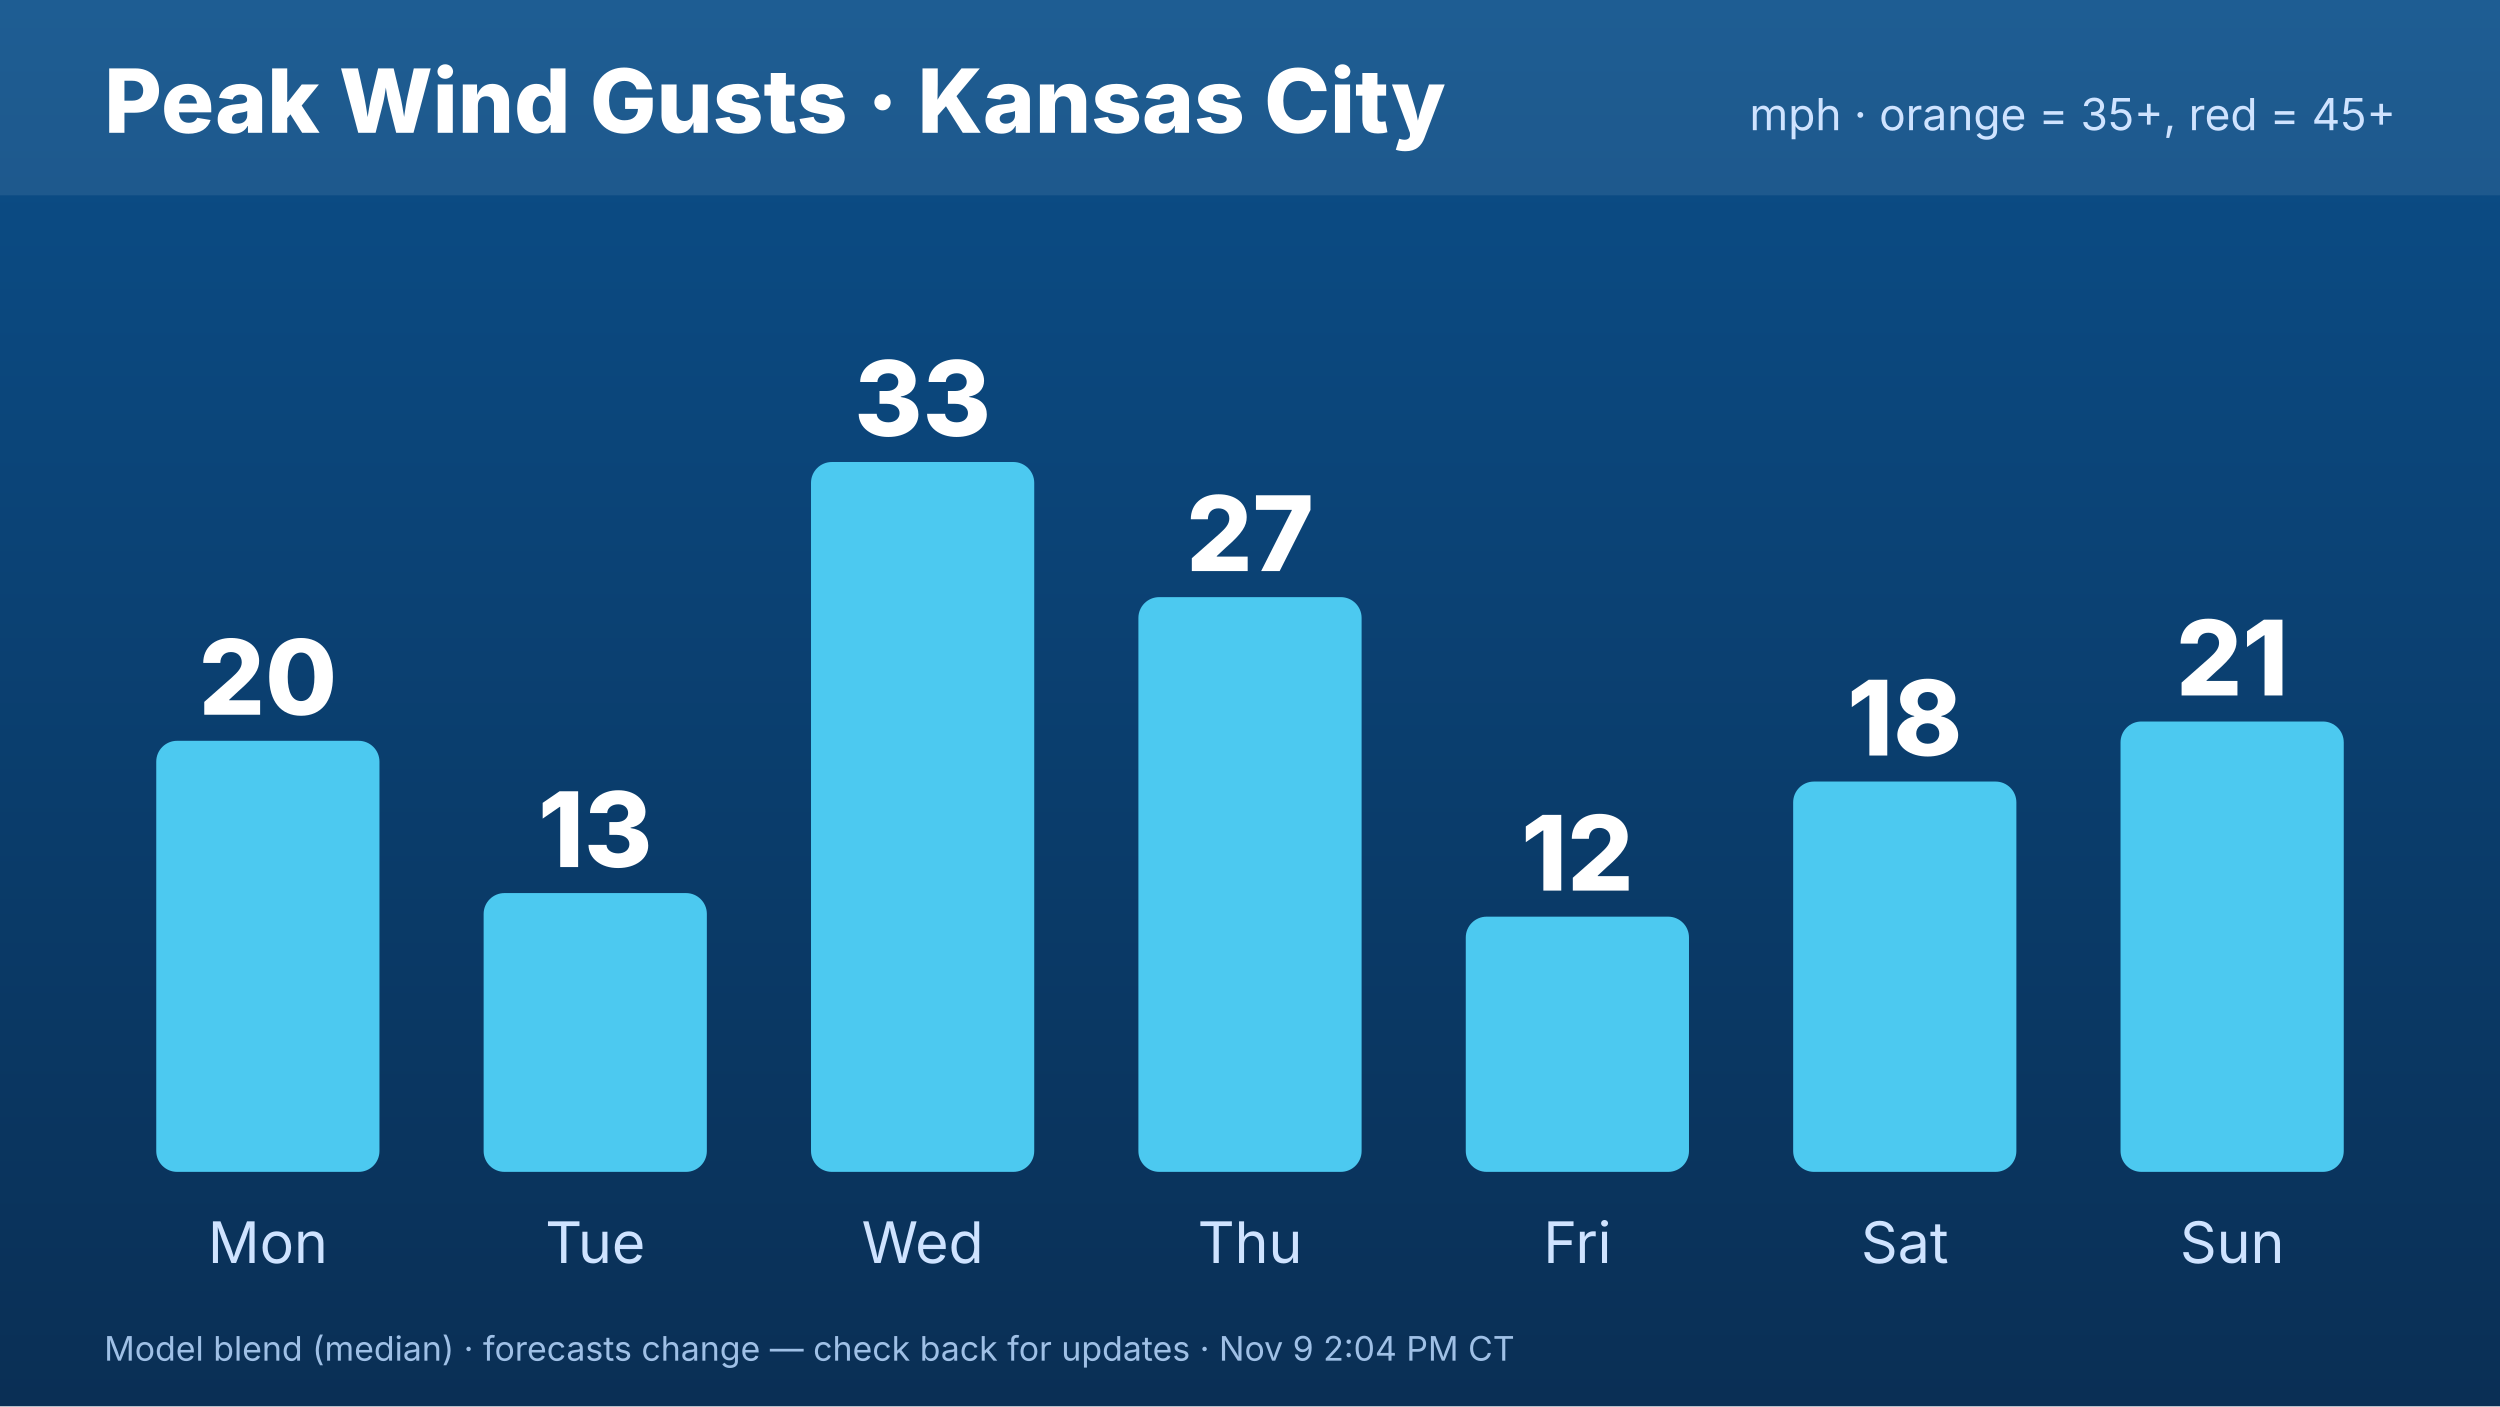
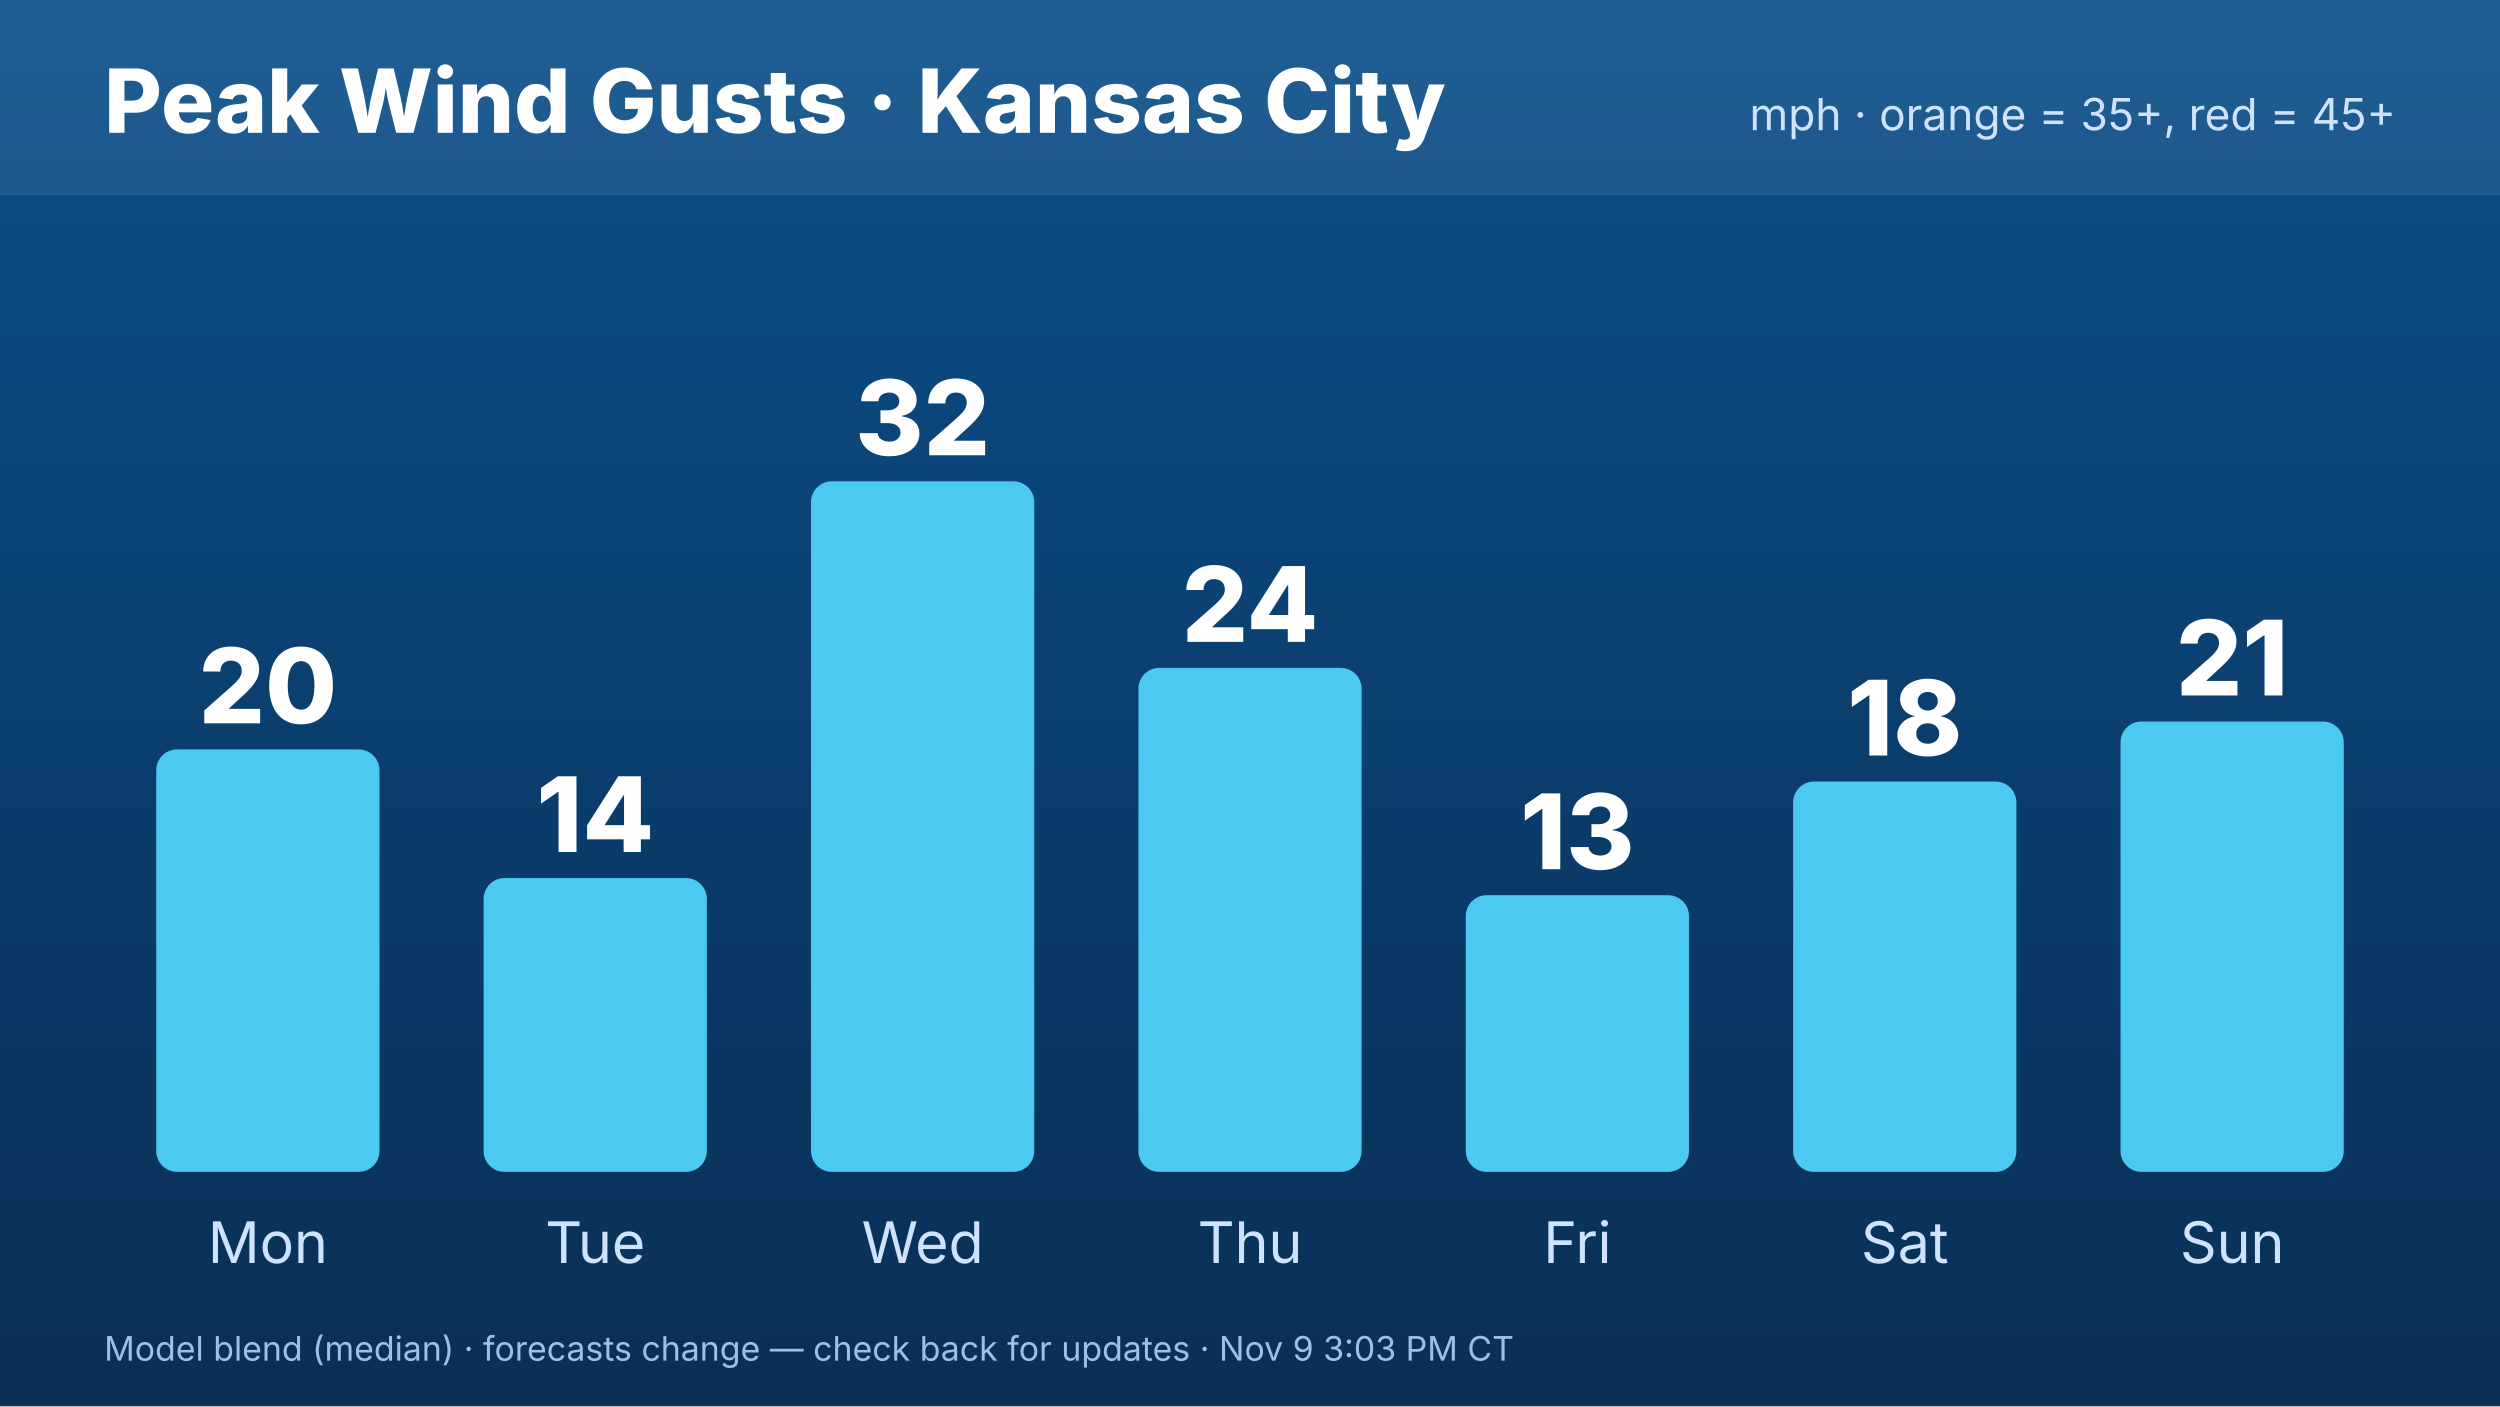
<svg xmlns="http://www.w3.org/2000/svg" width="1920" height="1080" viewBox="0 0 1920 1080" font-family="Inter,Helvetica,Arial,sans-serif">
  <defs>
    <linearGradient id="bg" x1="0" y1="0" x2="0" y2="1">
      <stop offset="0" stop-color="#0b4f8a" />
      <stop offset="1" stop-color="#0a2f55" />
    </linearGradient>
  </defs>
  <rect width="1920" height="1080" fill="url(#bg)" />
  <rect x="0" y="0" width="1920" height="150" fill="#ffffff" opacity=".08" />
  <text x="80" y="102" font-size="68" font-weight="800" fill="#fff">Peak Wind Gusts · Kansas City</text>
  <text x="1840" y="100" font-size="34" fill="#cfe3ff" text-anchor="end">mph · orange = 35+, red = 45+</text>
-   <rect x="120.0" y="568.941" width="171.429" height="331.059" rx="16" fill="#4cc9f0" />
-   <text x="205.714" y="548.941" font-size="80" font-weight="800" fill="#fff" text-anchor="middle">20</text>
+   <rect x="120.0" y="575.529" width="171.429" height="324.471" rx="16" fill="#4cc9f0" />
+   <text x="205.714" y="555.529" font-size="80" font-weight="800" fill="#fff" text-anchor="middle">20</text>
  <text x="205.714" y="970" font-size="44" fill="#cfe3ff" text-anchor="middle">Mon</text>
-   <rect x="371.429" y="685.882" width="171.429" height="214.118" rx="16" fill="#4cc9f0" />
-   <text x="457.143" y="665.882" font-size="80" font-weight="800" fill="#fff" text-anchor="middle">13</text>
+   <rect x="371.429" y="674.353" width="171.429" height="225.647" rx="16" fill="#4cc9f0" />
+   <text x="457.143" y="654.353" font-size="80" font-weight="800" fill="#fff" text-anchor="middle">14</text>
  <text x="457.143" y="970" font-size="44" fill="#cfe3ff" text-anchor="middle">Tue</text>
-   <rect x="622.857" y="354.824" width="171.429" height="545.176" rx="16" fill="#4cc9f0" />
-   <text x="708.571" y="334.824" font-size="80" font-weight="800" fill="#fff" text-anchor="middle">33</text>
+   <rect x="622.857" y="369.647" width="171.429" height="530.353" rx="16" fill="#4cc9f0" />
+   <text x="708.571" y="349.647" font-size="80" font-weight="800" fill="#fff" text-anchor="middle">32</text>
  <text x="708.571" y="970" font-size="44" fill="#cfe3ff" text-anchor="middle">Wed</text>
-   <rect x="874.286" y="458.588" width="171.429" height="441.412" rx="16" fill="#4cc9f0" />
-   <text x="960" y="438.588" font-size="80" font-weight="800" fill="#fff" text-anchor="middle">27</text>
+   <rect x="874.286" y="512.941" width="171.429" height="387.059" rx="16" fill="#4cc9f0" />
+   <text x="960" y="492.941" font-size="80" font-weight="800" fill="#fff" text-anchor="middle">24</text>
  <text x="960" y="970" font-size="44" fill="#cfe3ff" text-anchor="middle">Thu</text>
-   <rect x="1125.714" y="704.0" width="171.429" height="196" rx="16" fill="#4cc9f0" />
-   <text x="1211.429" y="684.0" font-size="80" font-weight="800" fill="#fff" text-anchor="middle">12</text>
+   <rect x="1125.714" y="687.529" width="171.429" height="212.471" rx="16" fill="#4cc9f0" />
+   <text x="1211.429" y="667.529" font-size="80" font-weight="800" fill="#fff" text-anchor="middle">13</text>
  <text x="1211.429" y="970" font-size="44" fill="#cfe3ff" text-anchor="middle">Fri</text>
  <rect x="1377.143" y="600.235" width="171.429" height="299.765" rx="16" fill="#4cc9f0" />
  <text x="1462.857" y="580.235" font-size="80" font-weight="800" fill="#fff" text-anchor="middle">18</text>
  <text x="1462.857" y="970" font-size="44" fill="#cfe3ff" text-anchor="middle">Sat</text>
  <rect x="1628.571" y="554.118" width="171.429" height="345.882" rx="16" fill="#4cc9f0" />
  <text x="1714.286" y="534.118" font-size="80" font-weight="800" fill="#fff" text-anchor="middle">21</text>
  <text x="1714.286" y="970" font-size="44" fill="#cfe3ff" text-anchor="middle">Sun</text>
-   <text x="80" y="1045" font-size="26" fill="#9fc0e6">Model blend (median) · forecasts change — check back for updates · Nov 9 2:04 PM CT</text>
+   <text x="80" y="1045" font-size="26" fill="#9fc0e6">Model blend (median) · forecasts change — check back for updates · Nov 9 3:03 PM CT</text>
</svg>
